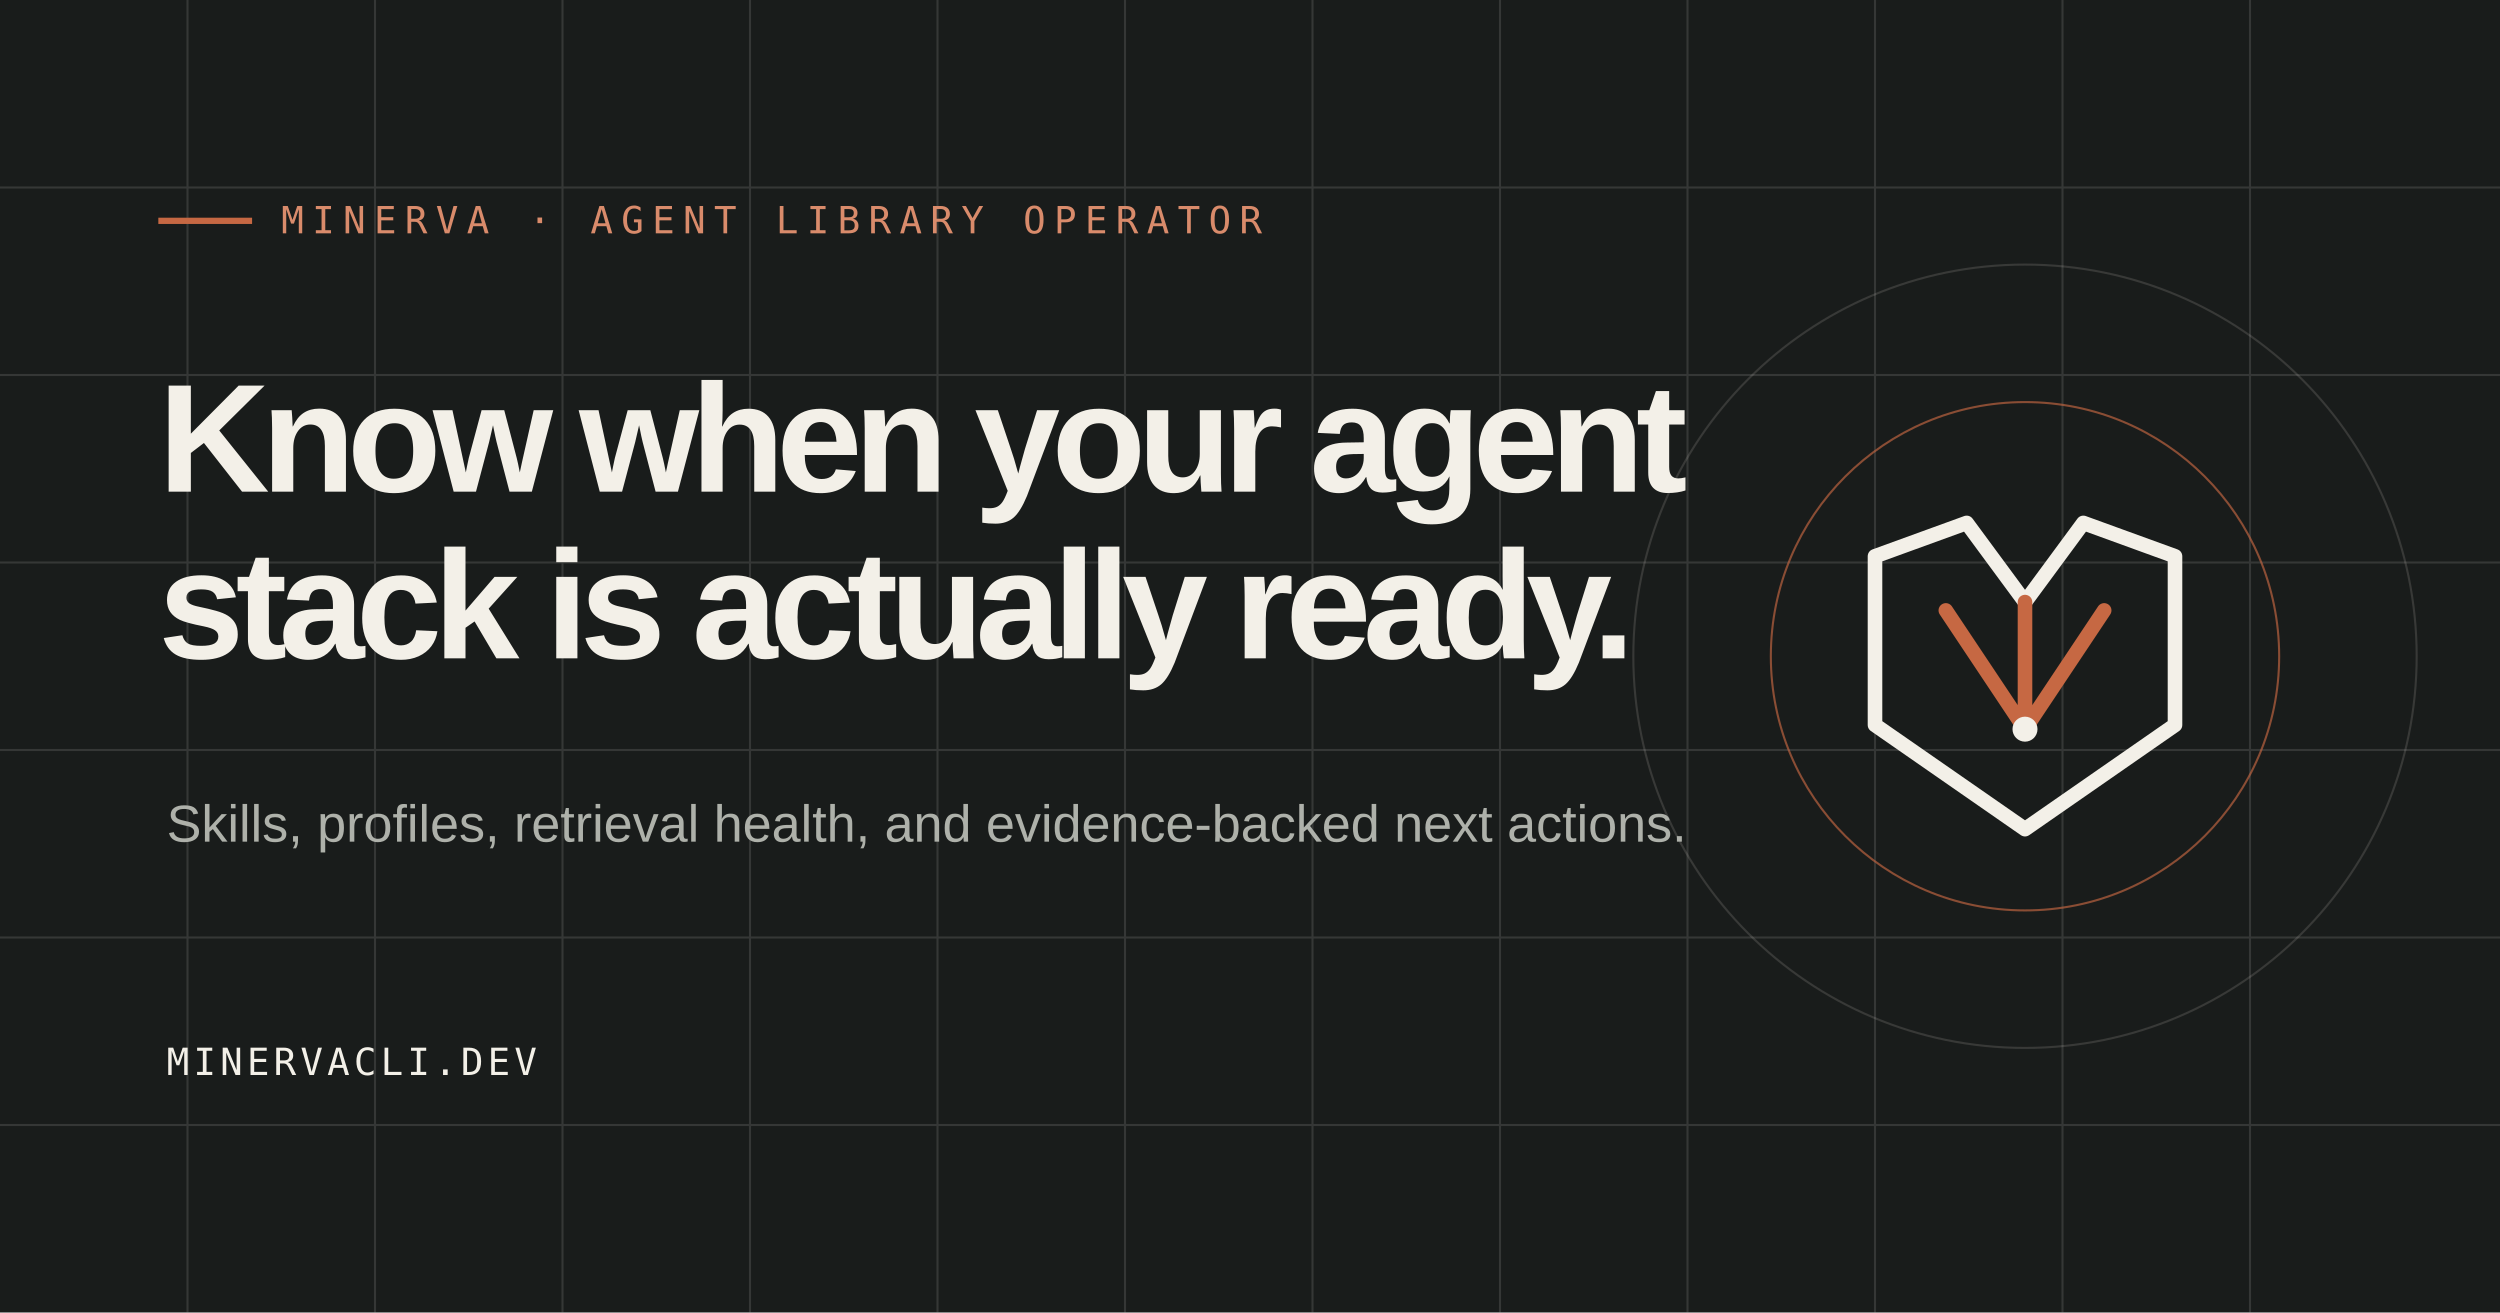
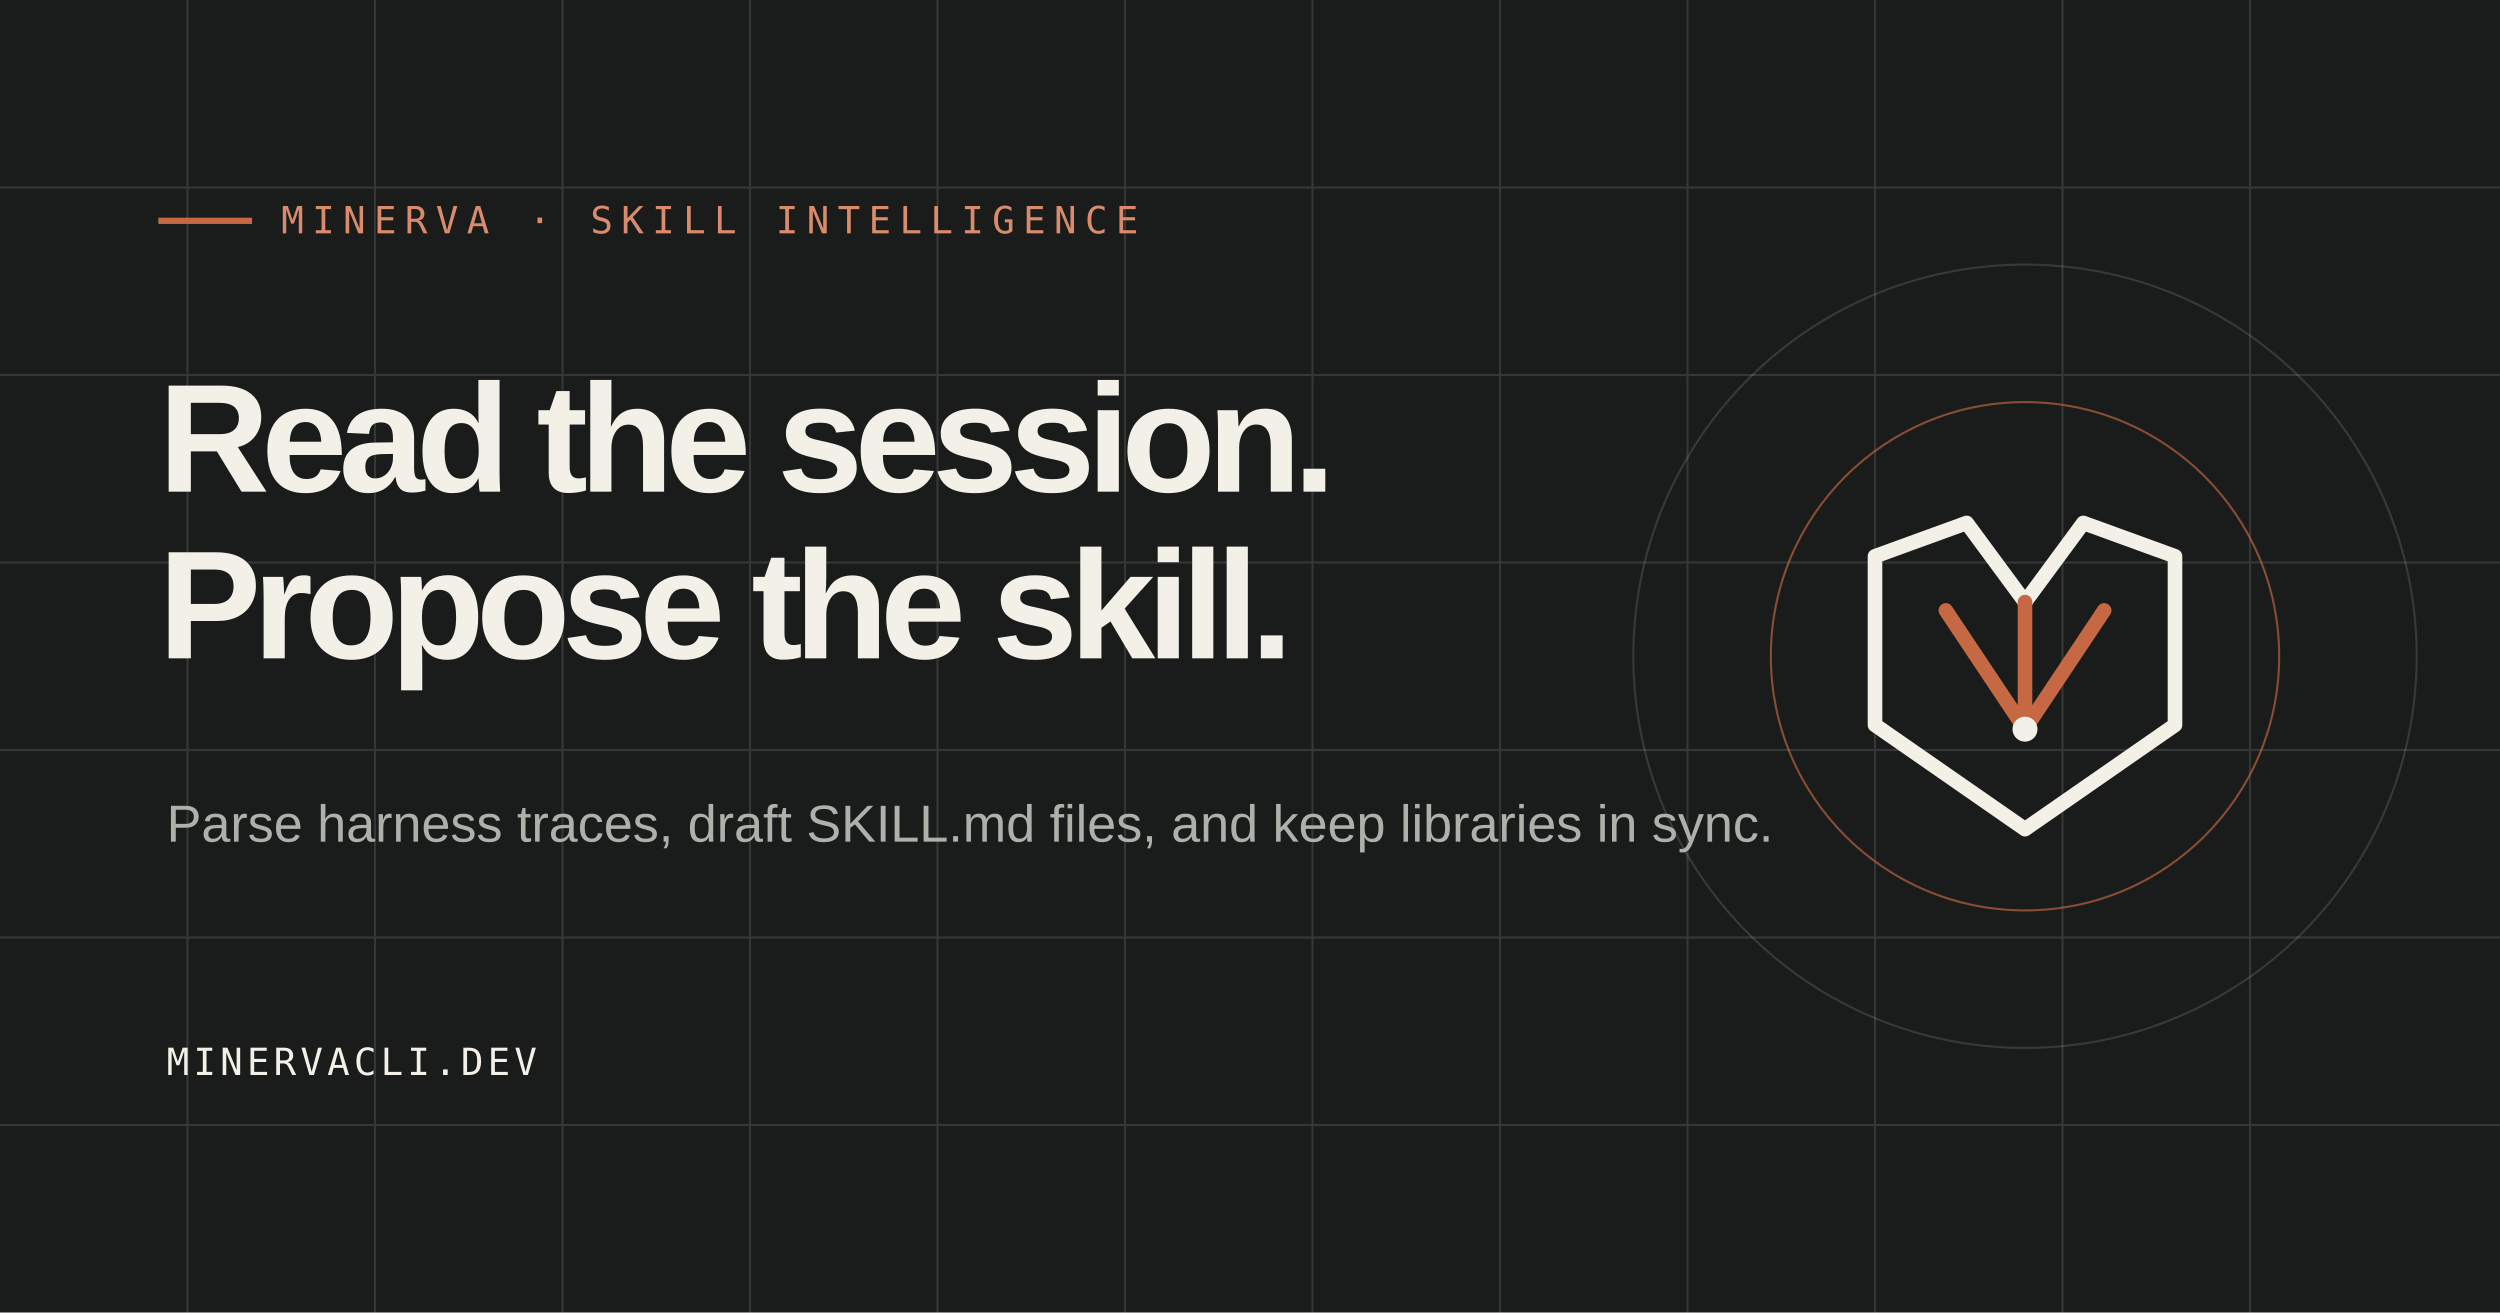
<svg xmlns="http://www.w3.org/2000/svg" viewBox="0 0 1200 630" fill="none">
  <rect width="1200" height="630" fill="#191C1B" />
  <g opacity=".13" stroke="#F3F0E8">
    <path d="M0 90h1200M0 180h1200M0 270h1200M0 360h1200M0 450h1200M0 540h1200" />
    <path d="M90 0v630M180 0v630M270 0v630M360 0v630M450 0v630M540 0v630M630 0v630M720 0v630M810 0v630M900 0v630M990 0v630M1080 0v630" />
  </g>
  <circle cx="972" cy="315" r="188" stroke="#F3F0E8" stroke-opacity=".14" />
  <circle cx="972" cy="315" r="122" stroke="#C66843" stroke-opacity=".65" />
  <path d="M900 267 944 251l28 38 28-38 44 16v81l-72 50-72-50v-81Z" stroke="#F3F0E8" stroke-width="7" stroke-linejoin="round" />
  <path d="m934 293 38 57 38-57M972 289v61" stroke="#C66843" stroke-width="7" stroke-linecap="round" stroke-linejoin="round" />
  <circle cx="972" cy="350" r="6" fill="#F3F0E8" />
  <path d="M76 106h45" stroke="#C66843" stroke-width="3" />
-   <text x="135" y="112" fill="#D98B6B" font-family="monospace" font-size="18" letter-spacing="4">MINERVA · AGENT LIBRARY OPERATOR</text>
-   <text x="76" y="236" fill="#F3F0E8" font-family="Arial, sans-serif" font-size="74" font-weight="700" letter-spacing="-4">Know when your agent</text>
-   <text x="76" y="316" fill="#F3F0E8" font-family="Arial, sans-serif" font-size="74" font-weight="700" letter-spacing="-4">stack is actually ready.</text>
-   <text x="80" y="404" fill="#AEB1AA" font-family="Arial, sans-serif" font-size="25">Skills, profiles, retrieval health, and evidence-backed next actions.</text>
+   <text x="135" y="112" fill="#D98B6B" font-family="monospace" font-size="18" letter-spacing="4">MINERVA · SKILL INTELLIGENCE</text>
+   <text x="76" y="236" fill="#F3F0E8" font-family="Arial, sans-serif" font-size="74" font-weight="700" letter-spacing="-4">Read the session.</text>
+   <text x="76" y="316" fill="#F3F0E8" font-family="Arial, sans-serif" font-size="74" font-weight="700" letter-spacing="-4">Propose the skill.</text>
+   <text x="80" y="404" fill="#AEB1AA" font-family="Arial, sans-serif" font-size="25">Parse harness traces, draft SKILL.md files, and keep libraries in sync.</text>
  <text x="80" y="516" fill="#F3F0E8" font-family="monospace" font-size="18" letter-spacing="2">MINERVACLI.DEV</text>
</svg>
